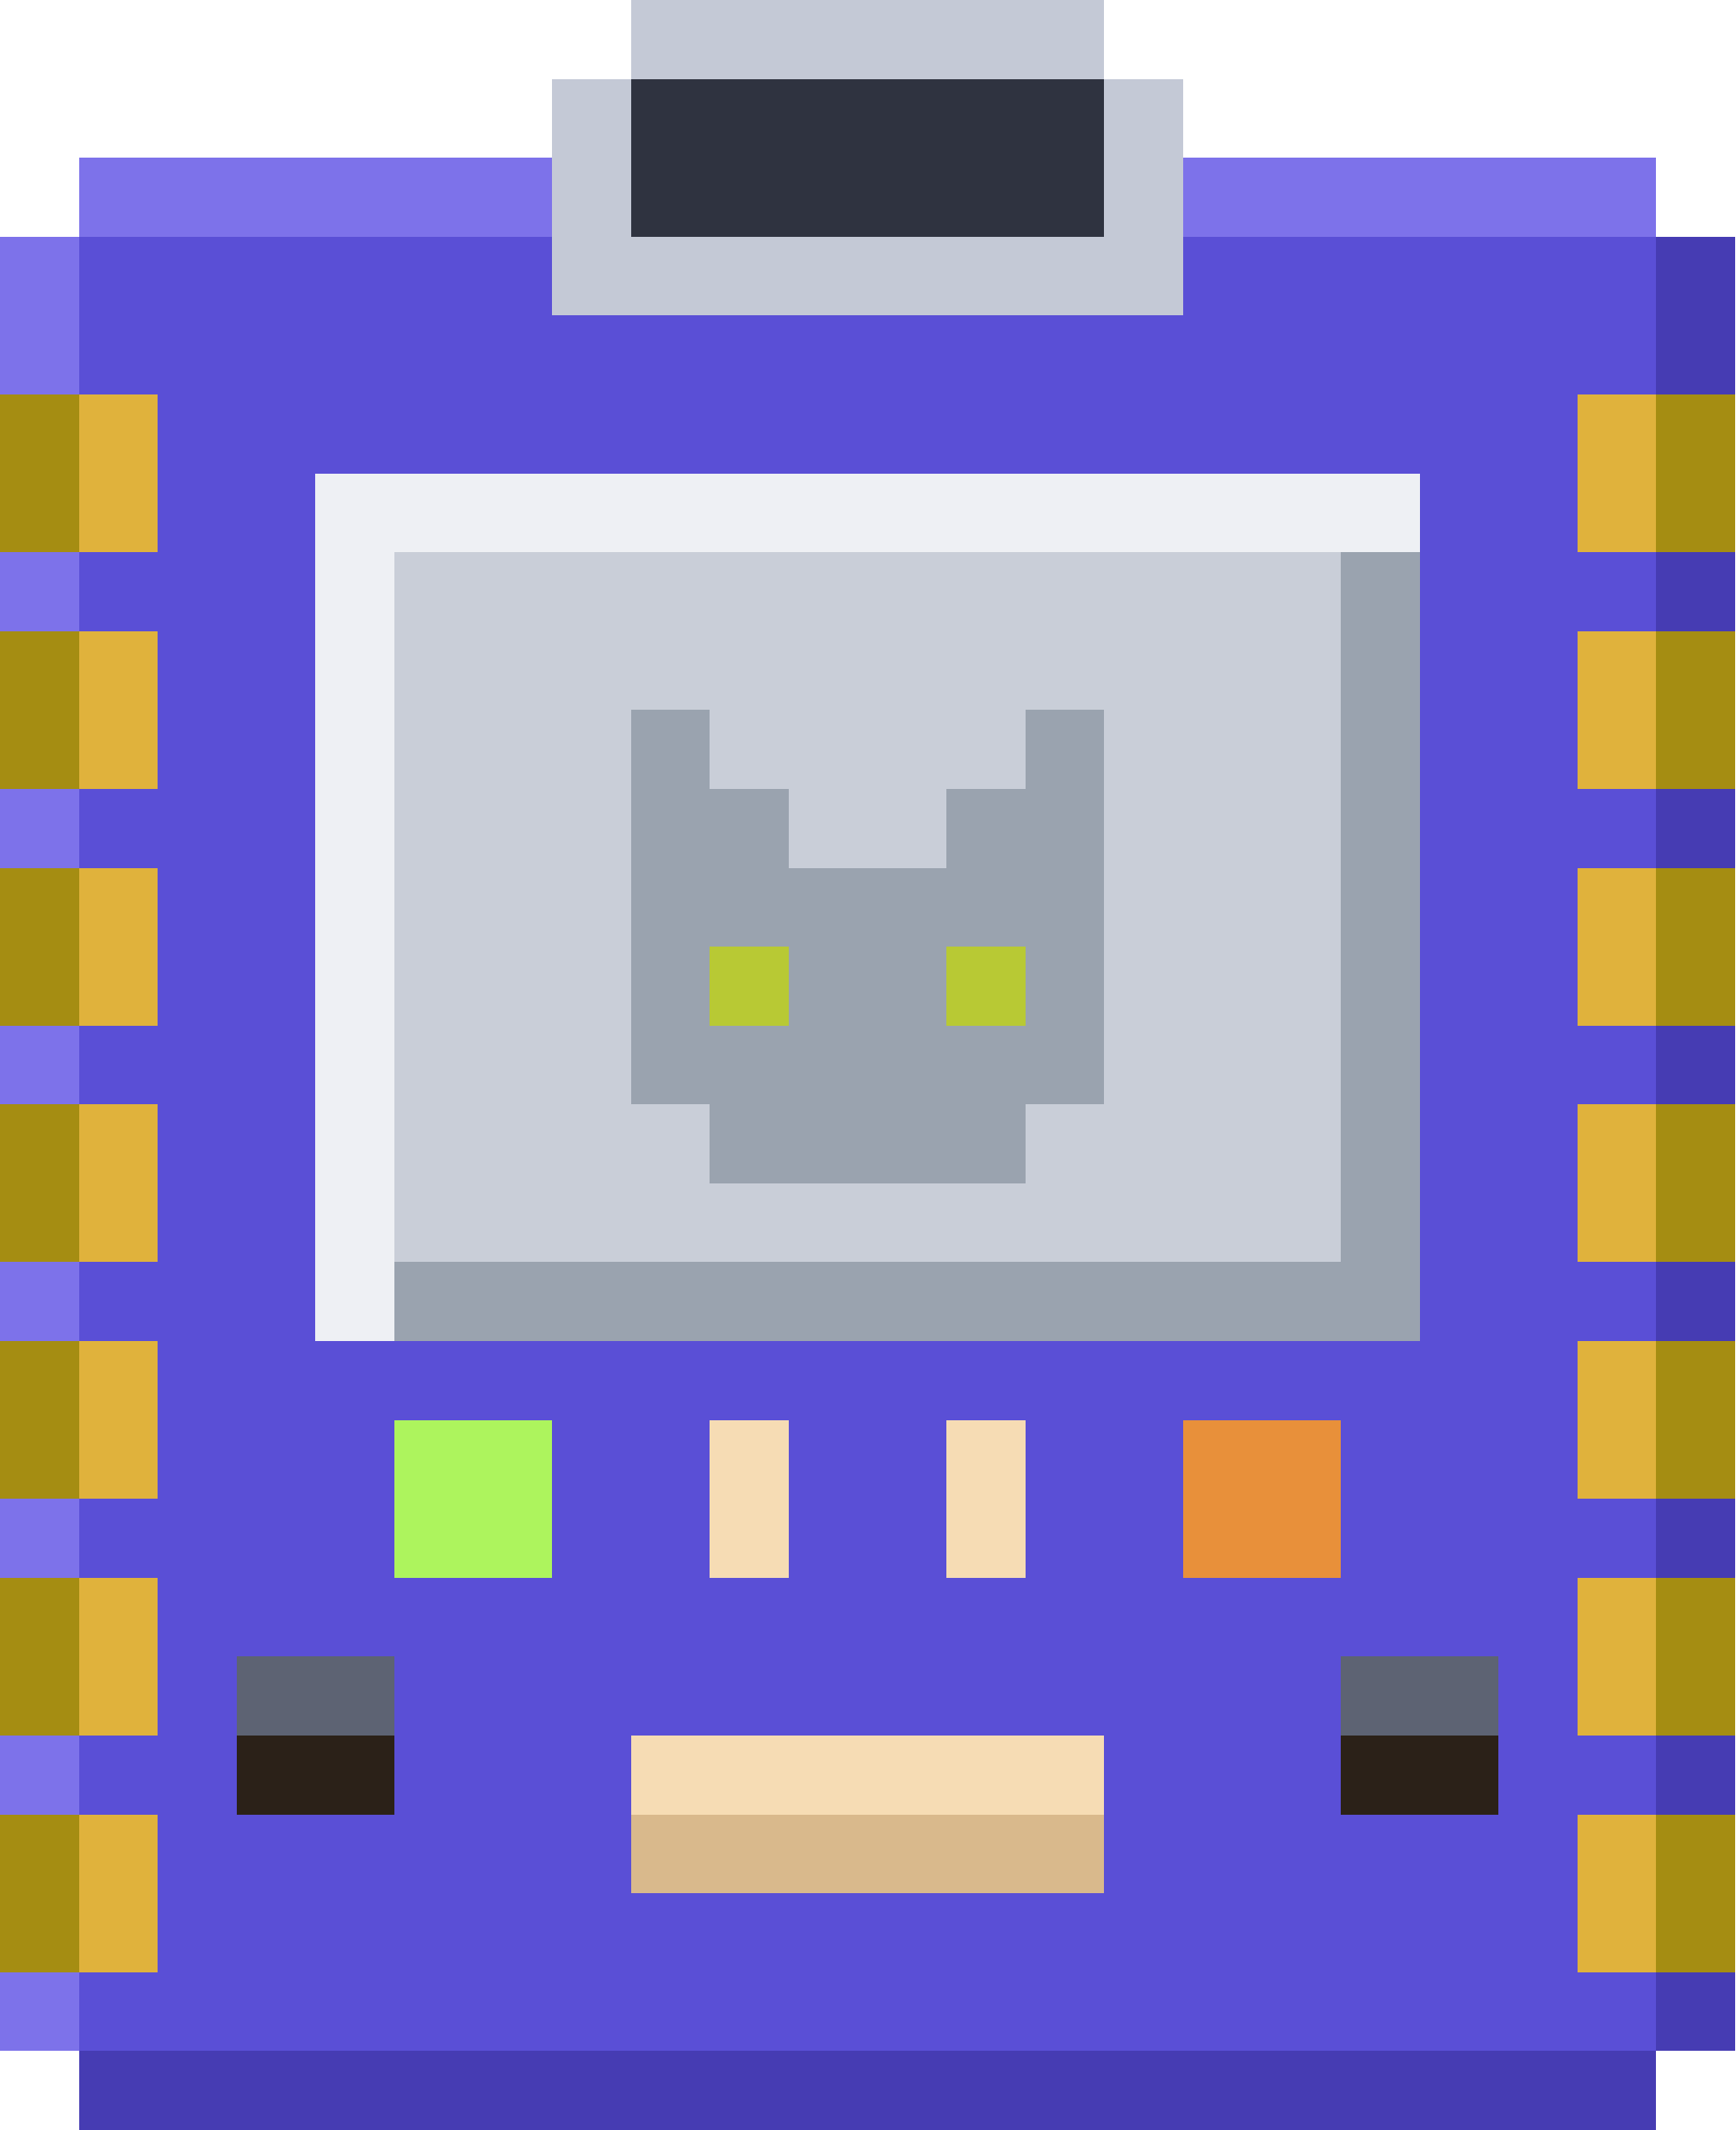
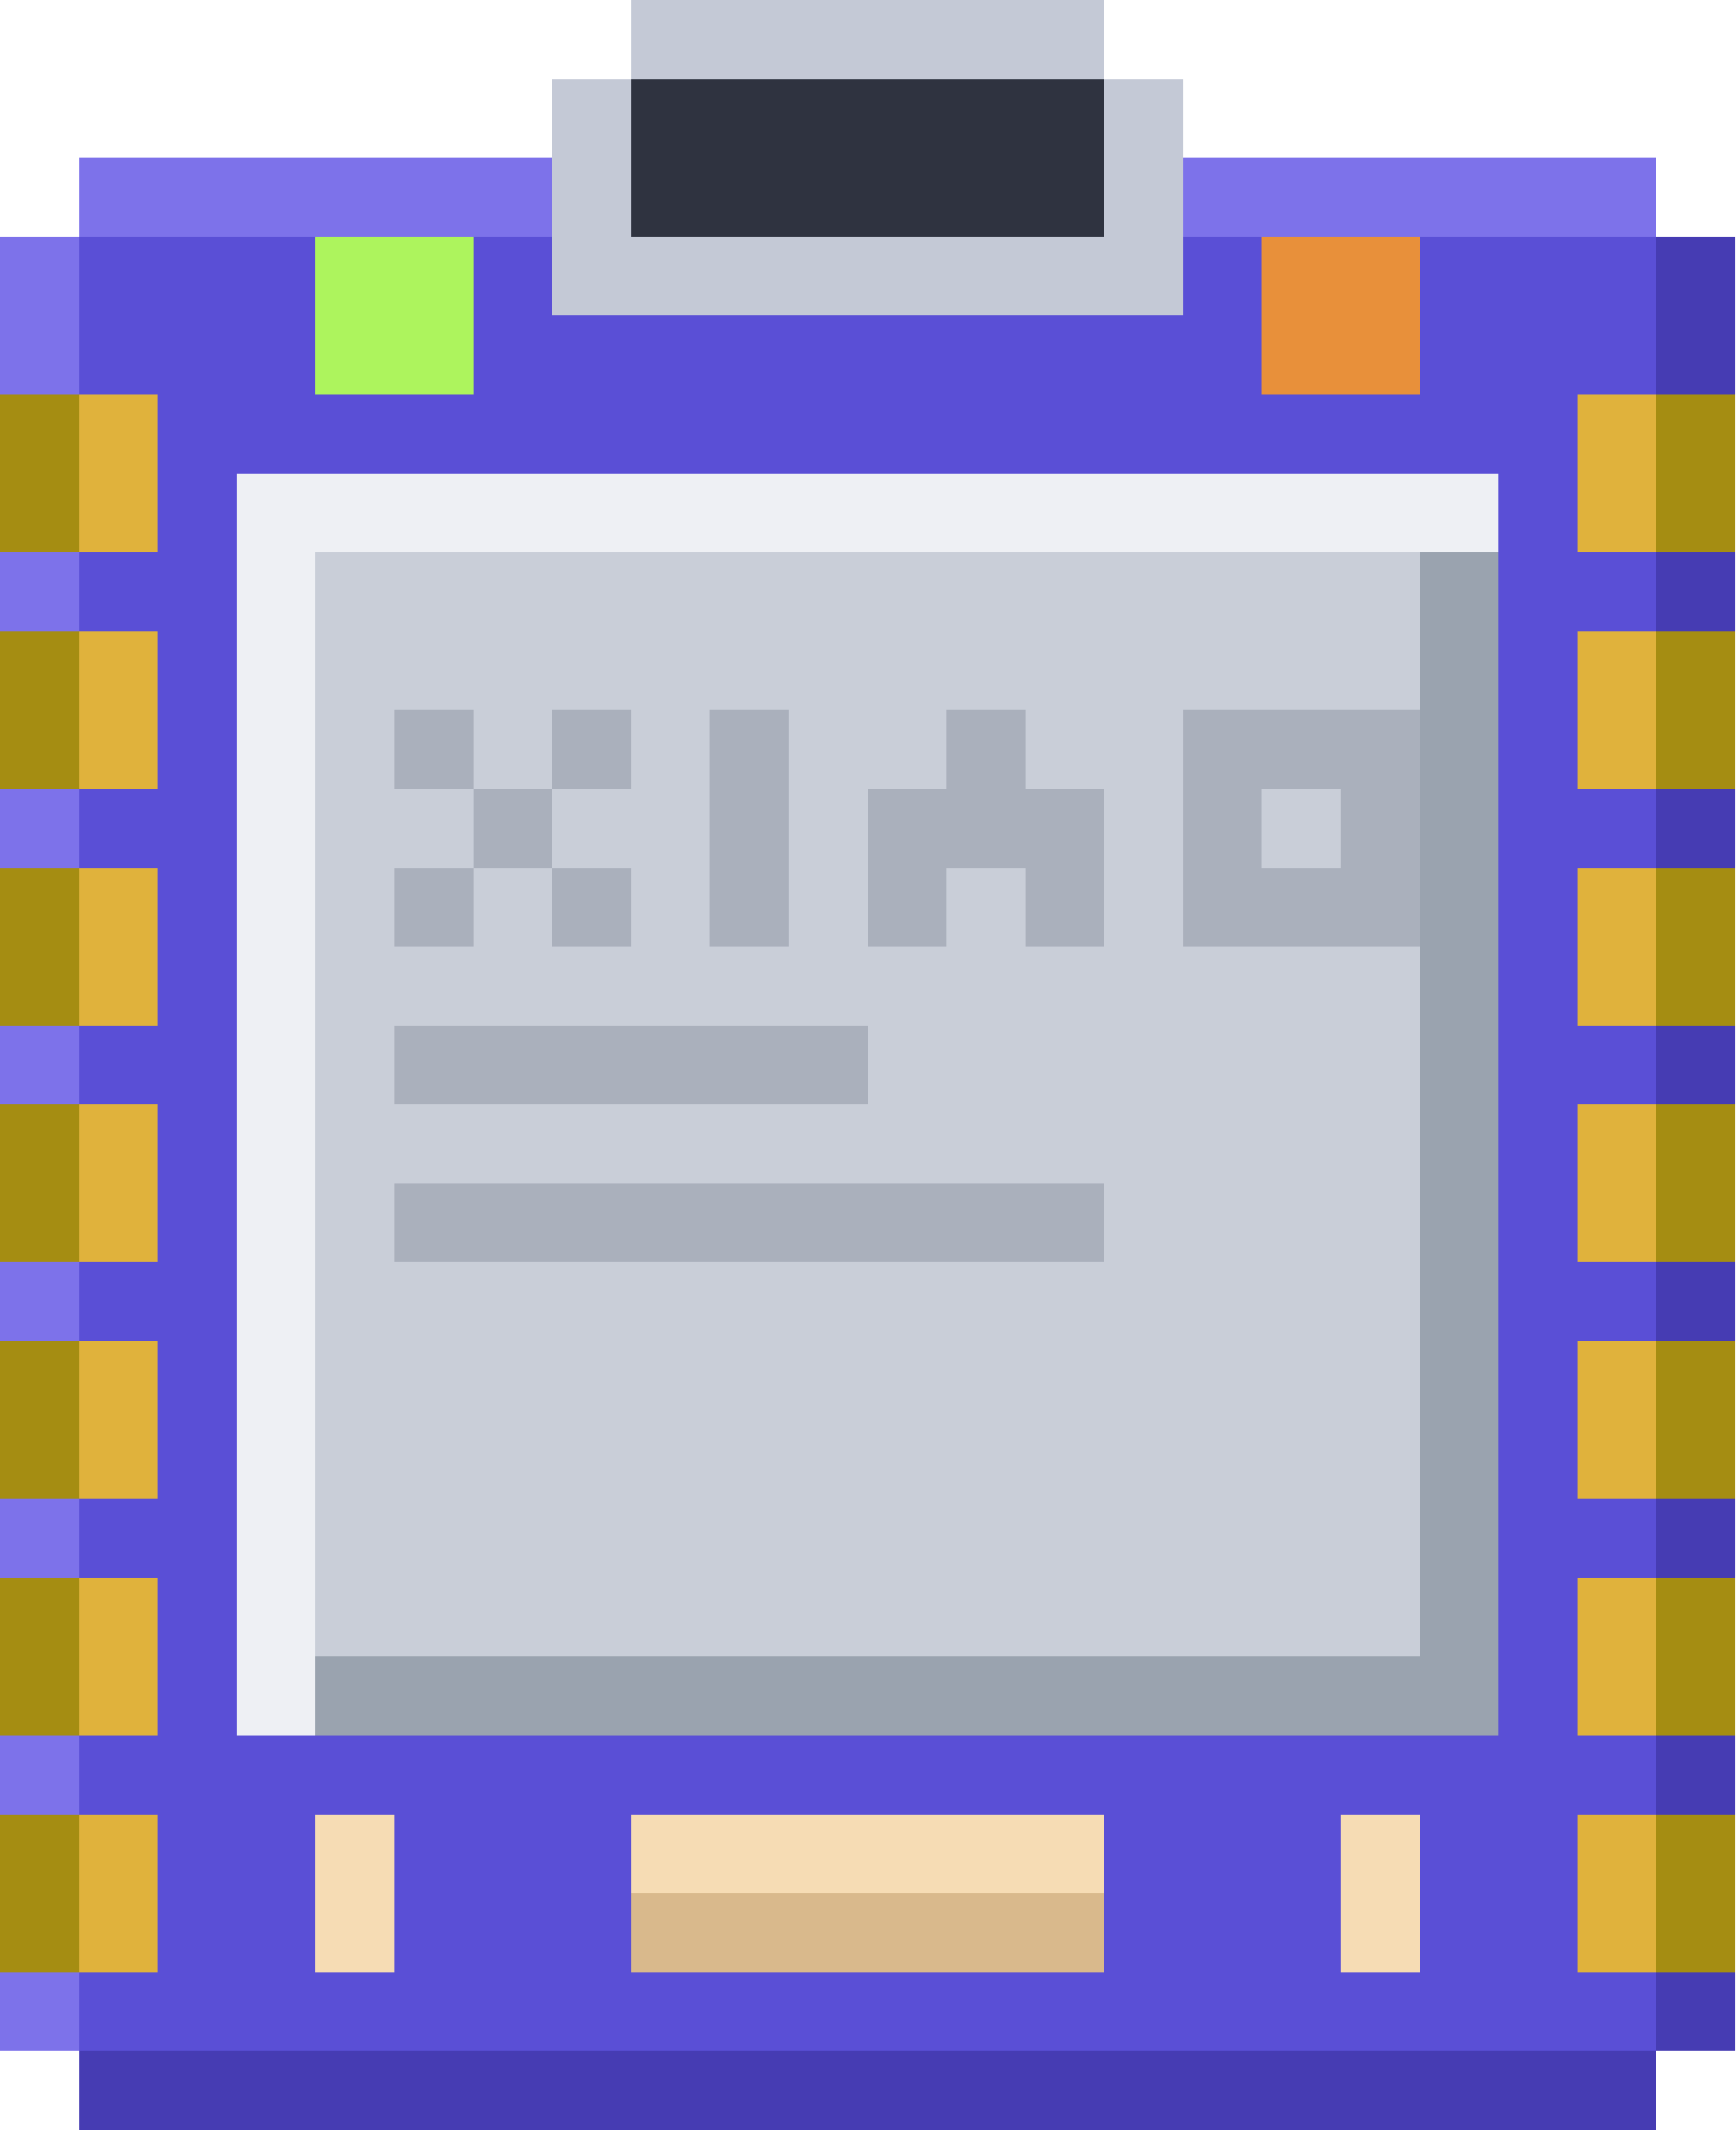
<svg xmlns="http://www.w3.org/2000/svg" viewBox="0 0 22 27" width="44" height="54" shape-rendering="crispEdges">
-   <path fill="#5a4fd6" d="M1 3h6v1h-6zM15 3h6v1h-6zM1 4h20v1h-20zM2 5h18v1h-18zM2 6h2v1h-2zM18 6h2v1h-2zM1 7h3v1h-3zM18 7h3v1h-3zM2 8h2v1h-2zM18 8h2v1h-2zM2 9h2v1h-2zM18 9h2v1h-2zM1 10h3v1h-3zM18 10h3v1h-3zM2 11h2v1h-2zM18 11h2v1h-2zM2 12h2v1h-2zM18 12h2v1h-2zM1 13h3v1h-3zM18 13h3v1h-3zM2 14h2v1h-2zM18 14h2v1h-2zM2 15h2v1h-2zM18 15h2v1h-2zM1 16h3v1h-3zM18 16h3v1h-3zM2 17h18v1h-18zM2 18h3v1h-3zM7 18h2v1h-2zM10 18h2v1h-2zM13 18h2v1h-2zM17 18h3v1h-3zM1 19h4v1h-4zM7 19h2v1h-2zM10 19h2v1h-2zM13 19h2v1h-2zM17 19h4v1h-4zM2 20h18v1h-18zM2 21h1v1h-1zM5 21h12v1h-12zM19 21h1v1h-1zM1 22h2v1h-2zM5 22h3v1h-3zM14 22h3v1h-3zM19 22h2v1h-2zM2 23h6v1h-6zM14 23h6v1h-6zM2 24h18v1h-18zM1 25h20v1h-20z" />
+   <path fill="#5a4fd6" d="M1 3h3v1h-3zM6 3h1v1h-1zM15 3h1v1h-1zM18 3h3v1h-3zM1 4h3v1h-3zM6 4h10v1h-10zM18 4h3v1h-3zM2 5h18v1h-18zM2 6h1v1h-1zM19 6h1v1h-1zM1 7h2v1h-2zM19 7h2v1h-2zM2 8h1v1h-1zM19 8h1v1h-1zM2 9h1v1h-1zM19 9h1v1h-1zM1 10h2v1h-2zM19 10h2v1h-2zM2 11h1v1h-1zM19 11h1v1h-1zM2 12h1v1h-1zM19 12h1v1h-1zM1 13h2v1h-2zM19 13h2v1h-2zM2 14h1v1h-1zM19 14h1v1h-1zM2 15h1v1h-1zM19 15h1v1h-1zM1 16h2v1h-2zM19 16h2v1h-2zM2 17h1v1h-1zM19 17h1v1h-1zM2 18h1v1h-1zM19 18h1v1h-1zM1 19h2v1h-2zM19 19h2v1h-2zM2 20h1v1h-1zM19 20h1v1h-1zM2 21h1v1h-1zM19 21h1v1h-1zM1 22h20v1h-20zM2 23h2v1h-2zM5 23h3v1h-3zM14 23h3v1h-3zM18 23h2v1h-2zM2 24h2v1h-2zM5 24h3v1h-3zM14 24h3v1h-3zM18 24h2v1h-2zM1 25h20v1h-20z" />
  <path fill="#7d72ea" d="M1 2h6v1h-6zM15 2h6v1h-6zM0 3h1v1h-1zM0 4h1v1h-1zM0 7h1v1h-1zM0 10h1v1h-1zM0 13h1v1h-1zM0 16h1v1h-1zM0 19h1v1h-1zM0 22h1v1h-1zM0 25h1v1h-1z" />
  <path fill="#463cb3" d="M21 3h1v1h-1zM21 4h1v1h-1zM21 7h1v1h-1zM21 10h1v1h-1zM21 13h1v1h-1zM21 16h1v1h-1zM21 19h1v1h-1zM21 22h1v1h-1zM21 25h1v1h-1zM1 26h20v1h-20z" />
  <path fill="#e0b23c" d="M1 5h1v1h-1zM20 5h1v1h-1zM1 6h1v1h-1zM20 6h1v1h-1zM1 8h1v1h-1zM20 8h1v1h-1zM1 9h1v1h-1zM20 9h1v1h-1zM1 11h1v1h-1zM20 11h1v1h-1zM1 12h1v1h-1zM20 12h1v1h-1zM1 14h1v1h-1zM20 14h1v1h-1zM1 15h1v1h-1zM20 15h1v1h-1zM1 17h1v1h-1zM20 17h1v1h-1zM1 18h1v1h-1zM20 18h1v1h-1zM1 20h1v1h-1zM20 20h1v1h-1zM1 21h1v1h-1zM20 21h1v1h-1zM1 23h1v1h-1zM20 23h1v1h-1zM1 24h1v1h-1zM20 24h1v1h-1z" />
  <path fill="#a58d12" d="M0 5h1v1h-1zM21 5h1v1h-1zM0 6h1v1h-1zM21 6h1v1h-1zM0 8h1v1h-1zM21 8h1v1h-1zM0 9h1v1h-1zM21 9h1v1h-1zM0 11h1v1h-1zM21 11h1v1h-1zM0 12h1v1h-1zM21 12h1v1h-1zM0 14h1v1h-1zM21 14h1v1h-1zM0 15h1v1h-1zM21 15h1v1h-1zM0 17h1v1h-1zM21 17h1v1h-1zM0 18h1v1h-1zM21 18h1v1h-1zM0 20h1v1h-1zM21 20h1v1h-1zM0 21h1v1h-1zM21 21h1v1h-1zM0 23h1v1h-1zM21 23h1v1h-1zM0 24h1v1h-1zM21 24h1v1h-1z" />
  <path fill="#c4c9d6" d="M8 0h6v1h-6zM7 1h1v1h-1zM14 1h1v1h-1zM7 2h1v1h-1zM14 2h1v1h-1zM7 3h8v1h-8z" />
  <path fill="#2f3340" d="M8 1h6v1h-6zM8 2h6v1h-6z" />
-   <path fill="#eef0f4" d="M4 6h14v1h-14zM4 7h1v1h-1zM4 8h1v1h-1zM4 9h1v1h-1zM4 10h1v1h-1zM4 11h1v1h-1zM4 12h1v1h-1zM4 13h1v1h-1zM4 14h1v1h-1zM4 15h1v1h-1zM4 16h1v1h-1z" />
-   <path fill="#c9ced8" d="M5 7h12v1h-12zM5 8h12v1h-12zM5 9h3v1h-3zM9 9h4v1h-4zM14 9h3v1h-3zM5 10h3v1h-3zM10 10h2v1h-2zM14 10h3v1h-3zM5 11h3v1h-3zM14 11h3v1h-3zM5 12h3v1h-3zM14 12h3v1h-3zM5 13h3v1h-3zM14 13h3v1h-3zM5 14h4v1h-4zM13 14h4v1h-4zM5 15h12v1h-12z" />
-   <path fill="#9aa3af" d="M17 7h1v1h-1zM17 8h1v1h-1zM8 9h1v1h-1zM13 9h1v1h-1zM17 9h1v1h-1zM8 10h2v1h-2zM12 10h2v1h-2zM17 10h1v1h-1zM8 11h6v1h-6zM17 11h1v1h-1zM8 12h1v1h-1zM10 12h2v1h-2zM13 12h1v1h-1zM17 12h1v1h-1zM8 13h6v1h-6zM17 13h1v1h-1zM9 14h4v1h-4zM17 14h1v1h-1zM17 15h1v1h-1zM5 16h13v1h-13z" />
-   <path fill="#b8c934" d="M9 12h1v1h-1zM12 12h1v1h-1z" />
-   <path fill="#adf45d" d="M5 18h2v1h-2zM5 19h2v1h-2z" />
-   <path fill="#e8903a" d="M15 18h2v1h-2zM15 19h2v1h-2z" />
-   <path fill="#f6dcb4" d="M9 18h1v1h-1zM12 18h1v1h-1zM9 19h1v1h-1zM12 19h1v1h-1zM8 22h6v1h-6z" />
-   <path fill="#d9b98c" d="M8 23h6v1h-6z" />
-   <path fill="#2b2118" d="M3 22h2v1h-2zM17 22h2v1h-2z" />
-   <path fill="#5d6373" d="M3 21h2v1h-2zM17 21h2v1h-2z" />
+   <path fill="#eef0f4" d="M3 6h16v1h-16zM3 7h1v1h-1zM3 8h1v1h-1zM3 9h1v1h-1zM3 10h1v1h-1zM3 11h1v1h-1zM3 12h1v1h-1zM3 13h1v1h-1zM3 14h1v1h-1zM3 15h1v1h-1zM3 16h1v1h-1zM3 17h1v1h-1zM3 18h1v1h-1zM3 19h1v1h-1zM3 20h1v1h-1zM3 21h1v1h-1z" />
+   <path fill="#c9ced8" d="M4 7h14v1h-14zM4 8h14v1h-14zM4 9h1v1h-1zM6 9h1v1h-1zM8 9h1v1h-1zM10 9h2v1h-2zM13 9h2v1h-2zM4 10h2v1h-2zM7 10h2v1h-2zM10 10h1v1h-1zM14 10h1v1h-1zM16 10h1v1h-1zM4 11h1v1h-1zM6 11h1v1h-1zM8 11h1v1h-1zM10 11h1v1h-1zM12 11h1v1h-1zM14 11h1v1h-1zM4 12h14v1h-14zM4 13h1v1h-1zM11 13h7v1h-7zM4 14h14v1h-14zM4 15h1v1h-1zM14 15h4v1h-4zM4 16h14v1h-14zM4 17h14v1h-14zM4 18h14v1h-14zM4 19h14v1h-14zM4 20h14v1h-14z" />
+   <path fill="#9aa3af" d="M18 7h1v1h-1zM18 8h1v1h-1zM18 9h1v1h-1zM18 10h1v1h-1zM18 11h1v1h-1zM18 12h1v1h-1zM18 13h1v1h-1zM18 14h1v1h-1zM18 15h1v1h-1zM18 16h1v1h-1zM18 17h1v1h-1zM18 18h1v1h-1zM18 19h1v1h-1zM18 20h1v1h-1zM4 21h15v1h-15z" />
+   <path fill="#aab0bc" d="M5 9h1v1h-1zM7 9h1v1h-1zM9 9h1v1h-1zM12 9h1v1h-1zM15 9h3v1h-3zM6 10h1v1h-1zM9 10h1v1h-1zM11 10h3v1h-3zM15 10h1v1h-1zM17 10h1v1h-1zM5 11h1v1h-1zM7 11h1v1h-1zM9 11h1v1h-1zM11 11h1v1h-1zM13 11h1v1h-1zM15 11h3v1h-3zM5 13h6v1h-6zM5 15h9v1h-9z" />
+   <path fill="#adf45d" d="M4 3h2v1h-2zM4 4h2v1h-2z" />
+   <path fill="#e8903a" d="M16 3h2v1h-2zM16 4h2v1h-2z" />
+   <path fill="#f6dcb4" d="M4 23h1v1h-1zM8 23h6v1h-6zM17 23h1v1h-1zM4 24h1v1h-1zM17 24h1v1h-1z" />
+   <path fill="#d9b98c" d="M8 24h6v1h-6z" />
</svg>
